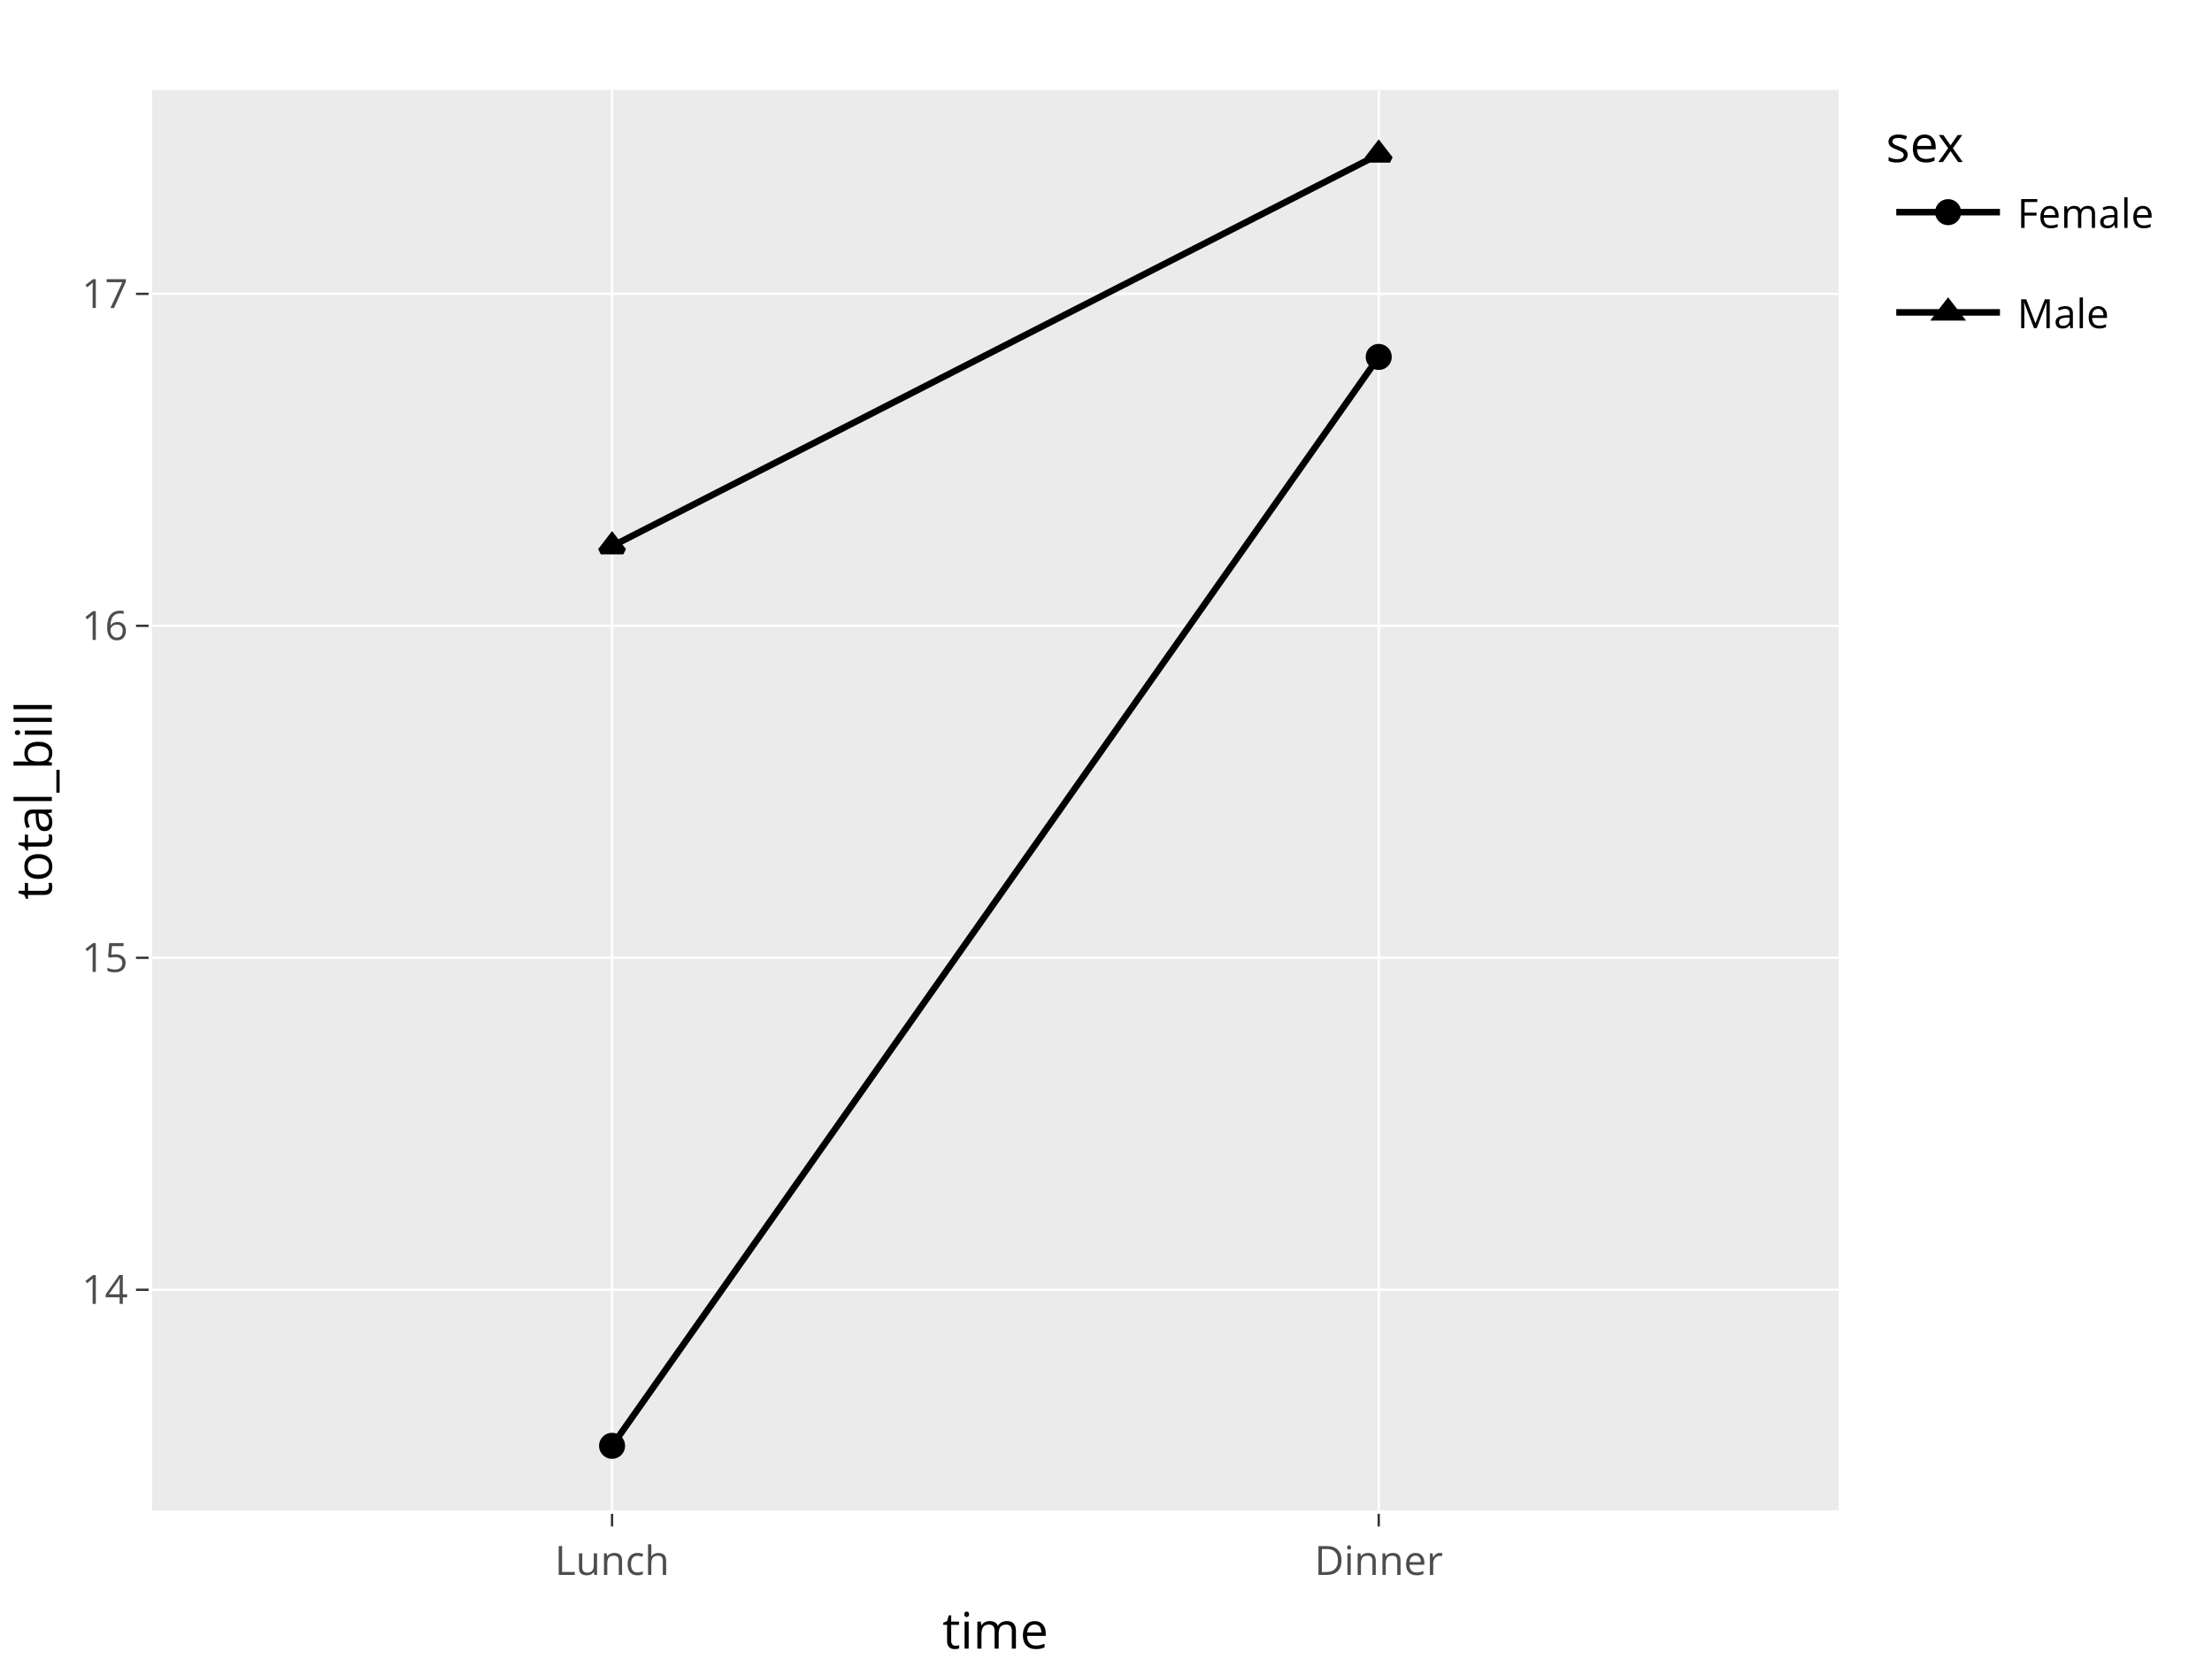
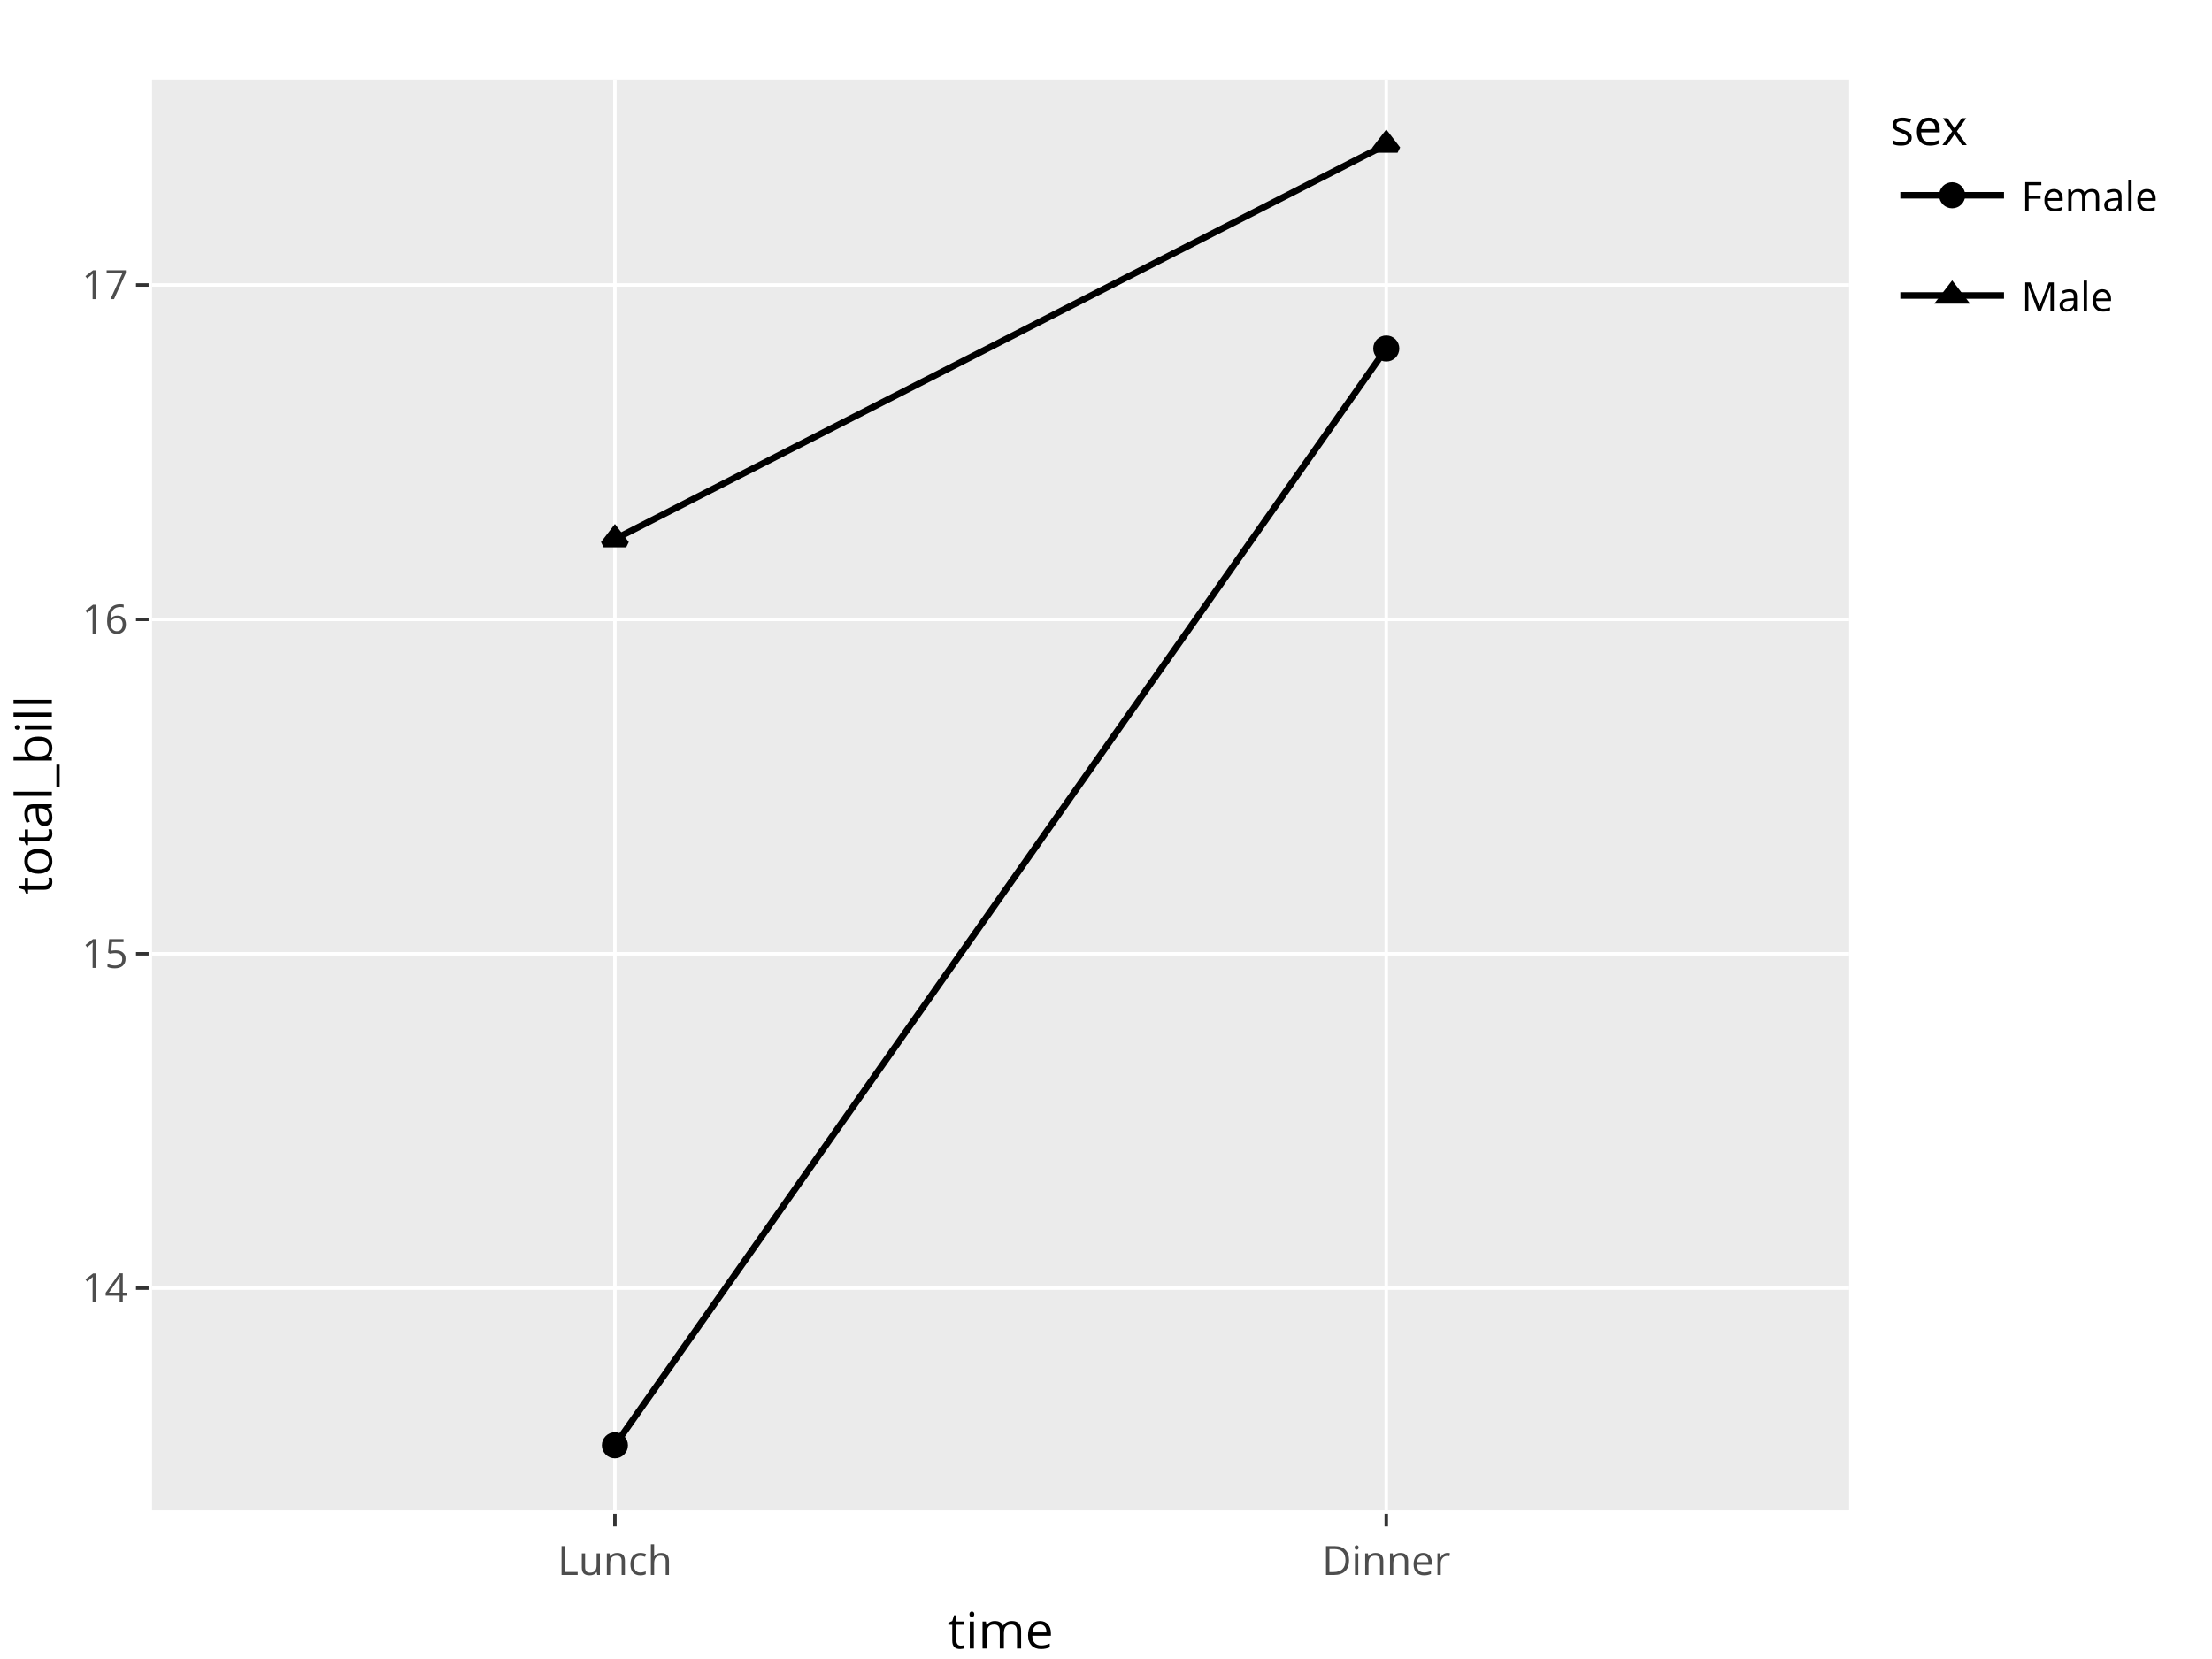
<svg xmlns="http://www.w3.org/2000/svg" class="main-svg" width="640" height="480" style="" viewBox="0 0 640 480">
  <rect x="0" y="0" width="640" height="480" style="fill: rgb(255, 255, 255); fill-opacity: 1;" />
  <defs id="defs-">
    <g class="clips">
      <clipPath id="clipxyplot" class="plotclip">
-         <rect width="488" height="411" />
+         <rect width="491" height="414" />
      </clipPath>
      <clipPath class="axesclip" id="clipx">
-         <rect x="44" y="0" width="488" height="480" />
+         <rect x="44" y="0" width="491" height="480" />
      </clipPath>
      <clipPath class="axesclip" id="clipy">
-         <rect x="0" y="26" width="640" height="411" />
+         <rect x="0" y="23" width="640" height="414" />
      </clipPath>
      <clipPath class="axesclip" id="clipxy">
-         <rect x="44" y="26" width="488" height="411" />
+         <rect x="44" y="23" width="491" height="414" />
      </clipPath>
    </g>
    <g class="gradients" />
    <g class="patterns" />
  </defs>
  <g class="bglayer">
-     <rect class="bg" x="44" y="26" width="488" height="411" style="fill: rgb(235, 235, 235); fill-opacity: 1; stroke-width: 0;" />
+     <rect class="bg" x="44" y="23" width="491" height="414" style="fill: rgb(235, 235, 235); fill-opacity: 1; stroke-width: 0;" />
  </g>
  <g class="layer-below">
    <g class="imagelayer" />
-     <g class="shapelayer" />
+     <g class="shapelayer">
+       <path data-index="0" fill-rule="evenodd" d="M44,437H535V23H44Z" style="opacity: 1; stroke: rgb(0, 0, 0); stroke-opacity: 0; fill: rgb(0, 0, 0); fill-opacity: 0; stroke-width: 0px;" />
+     </g>
  </g>
  <g class="cartesianlayer">
    <g class="subplot xy">
      <g class="layer-subplot">
        <g class="shapelayer" />
        <g class="imagelayer" />
      </g>
      <g class="gridlayer">
        <g class="x">
-           <path class="xgrid crisp" transform="translate(177.09,0)" d="M0,26v411" style="stroke: rgb(255, 255, 255); stroke-opacity: 1; stroke-width: 0.664px;" />
-           <path class="xgrid crisp" transform="translate(398.91,0)" d="M0,26v411" style="stroke: rgb(255, 255, 255); stroke-opacity: 1; stroke-width: 0.664px;" />
+           <path class="xgrid crisp" transform="translate(177.91,0)" d="M0,23v414" style="stroke: rgb(255, 255, 255); stroke-opacity: 1; stroke-width: 1px;" />
+           <path class="xgrid crisp" transform="translate(401.09,0)" d="M0,23v414" style="stroke: rgb(255, 255, 255); stroke-opacity: 1; stroke-width: 1px;" />
        </g>
        <g class="y">
-           <path class="ygrid crisp" transform="translate(0,373.17)" d="M44,0h488" style="stroke: rgb(255, 255, 255); stroke-opacity: 1; stroke-width: 0.664px;" />
-           <path class="ygrid crisp" transform="translate(0,277.12)" d="M44,0h488" style="stroke: rgb(255, 255, 255); stroke-opacity: 1; stroke-width: 0.664px;" />
-           <path class="ygrid crisp" transform="translate(0,181.07)" d="M44,0h488" style="stroke: rgb(255, 255, 255); stroke-opacity: 1; stroke-width: 0.664px;" />
-           <path class="ygrid crisp" transform="translate(0,85.02)" d="M44,0h488" style="stroke: rgb(255, 255, 255); stroke-opacity: 1; stroke-width: 0.664px;" />
+           <path class="ygrid crisp" transform="translate(0,372.71)" d="M44,0h491" style="stroke: rgb(255, 255, 255); stroke-opacity: 1; stroke-width: 1px;" />
+           <path class="ygrid crisp" transform="translate(0,275.96)" d="M44,0h491" style="stroke: rgb(255, 255, 255); stroke-opacity: 1; stroke-width: 1px;" />
+           <path class="ygrid crisp" transform="translate(0,179.21)" d="M44,0h491" style="stroke: rgb(255, 255, 255); stroke-opacity: 1; stroke-width: 1px;" />
+           <path class="ygrid crisp" transform="translate(0,82.45)" d="M44,0h491" style="stroke: rgb(255, 255, 255); stroke-opacity: 1; stroke-width: 1px;" />
        </g>
      </g>
      <g class="zerolinelayer" />
      <path class="xlines-below" />
      <path class="ylines-below" />
      <g class="overlines-below" />
      <g class="xaxislayer-below" />
      <g class="yaxislayer-below" />
      <g class="overaxes-below" />
-       <g class="plot" transform="translate(44,26)" clip-path="url(#clipxyplot)">
+       <g class="plot" transform="translate(44,23)" clip-path="url(#clipxyplot)">
        <g class="scatterlayer mlayer">
          <g class="trace scatter trace-vdiffr-plotly-1" style="stroke-miterlimit: 2; opacity: 1;">
            <g class="fills" />
            <g class="errorbars" />
            <g class="lines">
-               <path class="js-line" d="M133.09,392.32L354.91,77.27" style="vector-effect: non-scaling-stroke; fill: none; stroke: rgb(0, 0, 0); stroke-opacity: 1; stroke-width: 1.89px; opacity: 1;" />
+               <path class="js-line" d="M133.91,395.18L357.09,77.84" style="vector-effect: non-scaling-stroke; fill: none; stroke: rgb(0, 0, 0); stroke-opacity: 1; stroke-width: 1.89px; opacity: 1;" />
            </g>
            <g class="points">
-               <path class="point" transform="translate(133.09,392.32)" d="M2.83,0A2.83,2.83 0 1,1 0,-2.83A2.83,2.83 0 0,1 2.83,0Z" style="opacity: 1; stroke-width: 1.89px; fill: rgb(0, 0, 0); fill-opacity: 1; stroke: rgb(0, 0, 0); stroke-opacity: 1;" />
-               <path class="point" transform="translate(354.91,77.27)" d="M2.83,0A2.83,2.83 0 1,1 0,-2.83A2.83,2.83 0 0,1 2.83,0Z" style="opacity: 1; stroke-width: 1.89px; fill: rgb(0, 0, 0); fill-opacity: 1; stroke: rgb(0, 0, 0); stroke-opacity: 1;" />
+               <path class="point" transform="translate(133.91,395.18)" d="M2.83,0A2.83,2.83 0 1,1 0,-2.83A2.83,2.83 0 0,1 2.83,0Z" style="opacity: 1; stroke-width: 1.89px; fill: rgb(0, 0, 0); fill-opacity: 1; stroke: rgb(0, 0, 0); stroke-opacity: 1;" />
+               <path class="point" transform="translate(357.09,77.84)" d="M2.83,0A2.83,2.83 0 1,1 0,-2.83A2.83,2.83 0 0,1 2.83,0Z" style="opacity: 1; stroke-width: 1.89px; fill: rgb(0, 0, 0); fill-opacity: 1; stroke: rgb(0, 0, 0); stroke-opacity: 1;" />
            </g>
            <g class="text" />
          </g>
          <g class="trace scatter trace-vdiffr-plotly-2" style="stroke-miterlimit: 2; opacity: 1;">
            <g class="fills" />
            <g class="errorbars" />
            <g class="lines">
-               <path class="js-line" d="M133.09,132.02L354.91,18.68" style="vector-effect: non-scaling-stroke; fill: none; stroke: rgb(0, 0, 0); stroke-opacity: 1; stroke-width: 1.89px; opacity: 1;" />
+               <path class="js-line" d="M133.91,132.99L357.09,18.82" style="vector-effect: non-scaling-stroke; fill: none; stroke: rgb(0, 0, 0); stroke-opacity: 1; stroke-width: 1.89px; opacity: 1;" />
            </g>
            <g class="points">
-               <path class="point" transform="translate(133.09,132.02)" d="M-3.27,1.42H3.27L0,-2.83Z" style="opacity: 1; stroke-width: 1.89px; fill: rgb(0, 0, 0); fill-opacity: 1; stroke: rgb(0, 0, 0); stroke-opacity: 1;" />
-               <path class="point" transform="translate(354.91,18.68)" d="M-3.27,1.42H3.27L0,-2.83Z" style="opacity: 1; stroke-width: 1.89px; fill: rgb(0, 0, 0); fill-opacity: 1; stroke: rgb(0, 0, 0); stroke-opacity: 1;" />
+               <path class="point" transform="translate(133.91,132.99)" d="M-3.27,1.42H3.27L0,-2.83Z" style="opacity: 1; stroke-width: 1.89px; fill: rgb(0, 0, 0); fill-opacity: 1; stroke: rgb(0, 0, 0); stroke-opacity: 1;" />
+               <path class="point" transform="translate(357.09,18.82)" d="M-3.27,1.42H3.27L0,-2.83Z" style="opacity: 1; stroke-width: 1.89px; fill: rgb(0, 0, 0); fill-opacity: 1; stroke: rgb(0, 0, 0); stroke-opacity: 1;" />
            </g>
            <g class="text" />
          </g>
        </g>
      </g>
      <g class="overplot" />
      <path class="xlines-above crisp" d="" style="fill: none; stroke-width: 1px; stroke: rgb(0, 0, 0); stroke-opacity: 0;" />
      <path class="ylines-above crisp" d="" style="fill: none; stroke-width: 1px; stroke: rgb(0, 0, 0); stroke-opacity: 0;" />
      <g class="overlines-above" />
      <g class="xaxislayer-above">
-         <path class="xtick ticks crisp" d="M0,438v3.653" transform="translate(177.09,0)" style="stroke: rgb(51, 51, 51); stroke-opacity: 1; stroke-width: 0.664px;" />
-         <path class="xtick ticks crisp" d="M0,438v3.653" transform="translate(398.91,0)" style="stroke: rgb(51, 51, 51); stroke-opacity: 1; stroke-width: 0.664px;" />
+         <path class="xtick ticks crisp" d="M0,438v3.653" transform="translate(177.91,0)" style="stroke: rgb(51, 51, 51); stroke-opacity: 1; stroke-width: 1px;" />
+         <path class="xtick ticks crisp" d="M0,438v3.653" transform="translate(401.09,0)" style="stroke: rgb(51, 51, 51); stroke-opacity: 1; stroke-width: 1px;" />
        <g class="xtick">
-           <text text-anchor="middle" x="0" y="455.68" transform="translate(177.09,0)" style="font-family: 'Open Sans', verdana, arial, sans-serif; font-size: 11.69px; fill: rgb(77, 77, 77); fill-opacity: 1; white-space: pre; opacity: 1;">Lunch</text>
+           <text text-anchor="middle" x="0" y="455.68" transform="translate(177.91,0)" style="font-family: 'Open Sans', verdana, arial, sans-serif; font-size: 11.69px; fill: rgb(77, 77, 77); fill-opacity: 1; white-space: pre; opacity: 1;">Lunch</text>
        </g>
        <g class="xtick">
-           <text text-anchor="middle" x="0" y="455.68" style="font-family: 'Open Sans', verdana, arial, sans-serif; font-size: 11.69px; fill: rgb(77, 77, 77); fill-opacity: 1; white-space: pre; opacity: 1;" transform="translate(398.91,0)">Dinner</text>
+           <text text-anchor="middle" x="0" y="455.68" style="font-family: 'Open Sans', verdana, arial, sans-serif; font-size: 11.69px; fill: rgb(77, 77, 77); fill-opacity: 1; white-space: pre; opacity: 1;" transform="translate(401.09,0)">Dinner</text>
        </g>
      </g>
      <g class="yaxislayer-above">
-         <path class="ytick ticks crisp" d="M43,0h-3.653" transform="translate(0,373.17)" style="stroke: rgb(51, 51, 51); stroke-opacity: 1; stroke-width: 0.664px;" />
-         <path class="ytick ticks crisp" d="M43,0h-3.653" transform="translate(0,277.12)" style="stroke: rgb(51, 51, 51); stroke-opacity: 1; stroke-width: 0.664px;" />
-         <path class="ytick ticks crisp" d="M43,0h-3.653" transform="translate(0,181.07)" style="stroke: rgb(51, 51, 51); stroke-opacity: 1; stroke-width: 0.664px;" />
-         <path class="ytick ticks crisp" d="M43,0h-3.653" transform="translate(0,85.02)" style="stroke: rgb(51, 51, 51); stroke-opacity: 1; stroke-width: 0.664px;" />
+         <path class="ytick ticks crisp" d="M43,0h-3.653" transform="translate(0,372.71)" style="stroke: rgb(51, 51, 51); stroke-opacity: 1; stroke-width: 1px;" />
+         <path class="ytick ticks crisp" d="M43,0h-3.653" transform="translate(0,275.96)" style="stroke: rgb(51, 51, 51); stroke-opacity: 1; stroke-width: 1px;" />
+         <path class="ytick ticks crisp" d="M43,0h-3.653" transform="translate(0,179.21)" style="stroke: rgb(51, 51, 51); stroke-opacity: 1; stroke-width: 1px;" />
+         <path class="ytick ticks crisp" d="M43,0h-3.653" transform="translate(0,82.45)" style="stroke: rgb(51, 51, 51); stroke-opacity: 1; stroke-width: 1px;" />
        <g class="ytick">
-           <text text-anchor="end" x="37.009" y="4.091" transform="translate(0,373.17)" style="font-family: 'Open Sans', verdana, arial, sans-serif; font-size: 11.69px; fill: rgb(77, 77, 77); fill-opacity: 1; white-space: pre; opacity: 1;">14</text>
+           <text text-anchor="end" x="37.009" y="4.091" transform="translate(0,372.71)" style="font-family: 'Open Sans', verdana, arial, sans-serif; font-size: 11.69px; fill: rgb(77, 77, 77); fill-opacity: 1; white-space: pre; opacity: 1;">14</text>
        </g>
        <g class="ytick">
-           <text text-anchor="end" x="37.009" y="4.091" style="font-family: 'Open Sans', verdana, arial, sans-serif; font-size: 11.69px; fill: rgb(77, 77, 77); fill-opacity: 1; white-space: pre; opacity: 1;" transform="translate(0,277.12)">15</text>
+           <text text-anchor="end" x="37.009" y="4.091" style="font-family: 'Open Sans', verdana, arial, sans-serif; font-size: 11.69px; fill: rgb(77, 77, 77); fill-opacity: 1; white-space: pre; opacity: 1;" transform="translate(0,275.96)">15</text>
        </g>
        <g class="ytick">
-           <text text-anchor="end" x="37.009" y="4.091" style="font-family: 'Open Sans', verdana, arial, sans-serif; font-size: 11.69px; fill: rgb(77, 77, 77); fill-opacity: 1; white-space: pre; opacity: 1;" transform="translate(0,181.07)">16</text>
+           <text text-anchor="end" x="37.009" y="4.091" style="font-family: 'Open Sans', verdana, arial, sans-serif; font-size: 11.69px; fill: rgb(77, 77, 77); fill-opacity: 1; white-space: pre; opacity: 1;" transform="translate(0,179.21)">16</text>
        </g>
        <g class="ytick">
-           <text text-anchor="end" x="37.009" y="4.091" style="font-family: 'Open Sans', verdana, arial, sans-serif; font-size: 11.69px; fill: rgb(77, 77, 77); fill-opacity: 1; white-space: pre; opacity: 1;" transform="translate(0,85.02)">17</text>
+           <text text-anchor="end" x="37.009" y="4.091" style="font-family: 'Open Sans', verdana, arial, sans-serif; font-size: 11.69px; fill: rgb(77, 77, 77); fill-opacity: 1; white-space: pre; opacity: 1;" transform="translate(0,82.45)">17</text>
        </g>
      </g>
      <g class="overaxes-above" />
    </g>
  </g>
  <g class="polarlayer" />
  <g class="smithlayer" />
  <g class="ternarylayer" />
  <g class="geolayer" />
  <g class="funnelarealayer" />
  <g class="pielayer" />
  <g class="iciclelayer" />
  <g class="treemaplayer" />
  <g class="sunburstlayer" />
  <g class="glimages" />
  <defs id="topdefs-">
    <g class="clips" />
    <clipPath id="legend">
-       <rect width="87.22" height="77.22" x="1.89" y="1.89" />
+       <rect width="88" height="77" x="0" y="0" />
    </clipPath>
  </defs>
  <g class="layer-above">
    <g class="imagelayer" />
-     <g class="shapelayer">
-       <path data-index="0" fill-rule="evenodd" d="M44,437H532V26H44Z" style="opacity: 1; stroke: rgb(0, 0, 0); stroke-opacity: 0; fill: rgb(0, 0, 0); fill-opacity: 0; stroke-width: 0px;" />
-     </g>
+     <g class="shapelayer" />
  </g>
  <g class="infolayer">
-     <g class="legend" pointer-events="all" transform="translate(541.76,26)">
-       <rect class="bg" shape-rendering="crispEdges" style="stroke: rgb(0, 0, 0); stroke-opacity: 0; fill: rgb(255, 255, 255); fill-opacity: 1; stroke-width: 1.89px;" width="89.11" height="79.11" x="0.945" y="0.945" />
+     <g class="legend" pointer-events="all" transform="translate(544.82,23)">
+       <rect class="bg" shape-rendering="crispEdges" style="stroke: rgb(0, 0, 0); stroke-opacity: 0; fill: rgb(255, 255, 255); fill-opacity: 1; stroke-width: 0px;" width="88" height="77" x="0" y="0" />
      <g class="scrollbox" transform="" clip-path="url(#legend)">
-         <text class="legendtitletext" text-anchor="start" x="3.89" y="20.885" style="font-family: 'Open Sans', verdana, arial, sans-serif; font-size: 14.612px; fill: rgb(0, 0, 0); fill-opacity: 1; white-space: pre;">sex</text>
+         <text class="legendtitletext" text-anchor="start" x="2" y="18.995" style="font-family: 'Open Sans', verdana, arial, sans-serif; font-size: 14.612px; fill: rgb(0, 0, 0); fill-opacity: 1; white-space: pre;">sex</text>
        <g class="groups" transform="">
-           <g class="traces" transform="translate(1.889764,35.3852)" style="opacity: 1;">
+           <g class="traces" transform="translate(0,33.49543)" style="opacity: 1;">
            <text class="legendtext" text-anchor="start" x="40" y="4.559" style="font-family: 'Open Sans', verdana, arial, sans-serif; font-size: 11.69px; fill: rgb(0, 0, 0); fill-opacity: 1; white-space: pre;">Female</text>
            <g class="layers" style="opacity: 1;">
              <g class="legendfill" />
              <g class="legendlines">
                <path class="js-line" d="M5,0h30" style="fill: none; stroke: rgb(0, 0, 0); stroke-opacity: 1; stroke-width: 1.89px;" />
              </g>
              <g class="legendsymbols">
                <g class="legendpoints">
                  <path class="scatterpts" transform="translate(20,0)" d="M2.83,0A2.83,2.83 0 1,1 0,-2.83A2.83,2.83 0 0,1 2.83,0Z" style="opacity: 1; stroke-width: 1.89px; fill: rgb(0, 0, 0); fill-opacity: 1; stroke: rgb(0, 0, 0); stroke-opacity: 1;" />
                </g>
              </g>
            </g>
            <rect class="legendtoggle" x="0" y="-9.5" width="82.219" height="19" style="fill: rgb(0, 0, 0); fill-opacity: 0;" />
          </g>
        </g>
        <g class="groups" transform="translate(0,10)">
-           <g class="traces" transform="translate(1.889764,54.3852)" style="opacity: 1;">
+           <g class="traces" transform="translate(0,52.49543)" style="opacity: 1;">
            <text class="legendtext" text-anchor="start" x="40" y="4.559" style="font-family: 'Open Sans', verdana, arial, sans-serif; font-size: 11.69px; fill: rgb(0, 0, 0); fill-opacity: 1; white-space: pre;">Male</text>
            <g class="layers" style="opacity: 1;">
              <g class="legendfill" />
              <g class="legendlines">
                <path class="js-line" d="M5,0h30" style="fill: none; stroke: rgb(0, 0, 0); stroke-opacity: 1; stroke-width: 1.89px;" />
              </g>
              <g class="legendsymbols">
                <g class="legendpoints">
                  <path class="scatterpts" transform="translate(20,0)" d="M-3.27,1.42H3.27L0,-2.83Z" style="opacity: 1; stroke-width: 1.89px; fill: rgb(0, 0, 0); fill-opacity: 1; stroke: rgb(0, 0, 0); stroke-opacity: 1;" />
                </g>
              </g>
            </g>
            <rect class="legendtoggle" x="0" y="-9.5" width="82.219" height="19" style="fill: rgb(0, 0, 0); fill-opacity: 0;" />
          </g>
        </g>
      </g>
      <rect class="scrollbar" rx="20" ry="3" width="0" height="0" style="fill: rgb(128, 139, 164); fill-opacity: 1;" x="0" y="0" />
    </g>
    <g class="g-gtitle" />
    <g class="g-xtitle" transform="translate(0,-13.83562)">
-       <text class="xtitle" x="288" y="490.836" text-anchor="middle" style="font-family: 'Open Sans', verdana, arial, sans-serif; font-size: 14.61px; fill: rgb(0, 0, 0); opacity: 1; font-weight: normal; white-space: pre;">time</text>
+       <text class="xtitle" x="289.5" y="490.836" text-anchor="middle" style="font-family: 'Open Sans', verdana, arial, sans-serif; font-size: 14.61px; fill: rgb(0, 0, 0); opacity: 1; font-weight: normal; white-space: pre;">time</text>
    </g>
    <g class="g-ytitle" transform="translate(10.22363,0)">
-       <text class="ytitle" transform="rotate(-90,4.776256,231.5)" x="4.776" y="231.5" text-anchor="middle" style="font-family: 'Open Sans', verdana, arial, sans-serif; font-size: 14.61px; fill: rgb(0, 0, 0); opacity: 1; font-weight: normal; white-space: pre;">total_bill</text>
+       <text class="ytitle" transform="rotate(-90,4.776256,230)" x="4.776" y="230" text-anchor="middle" style="font-family: 'Open Sans', verdana, arial, sans-serif; font-size: 14.61px; fill: rgb(0, 0, 0); opacity: 1; font-weight: normal; white-space: pre;">total_bill</text>
    </g>
  </g>
</svg>
